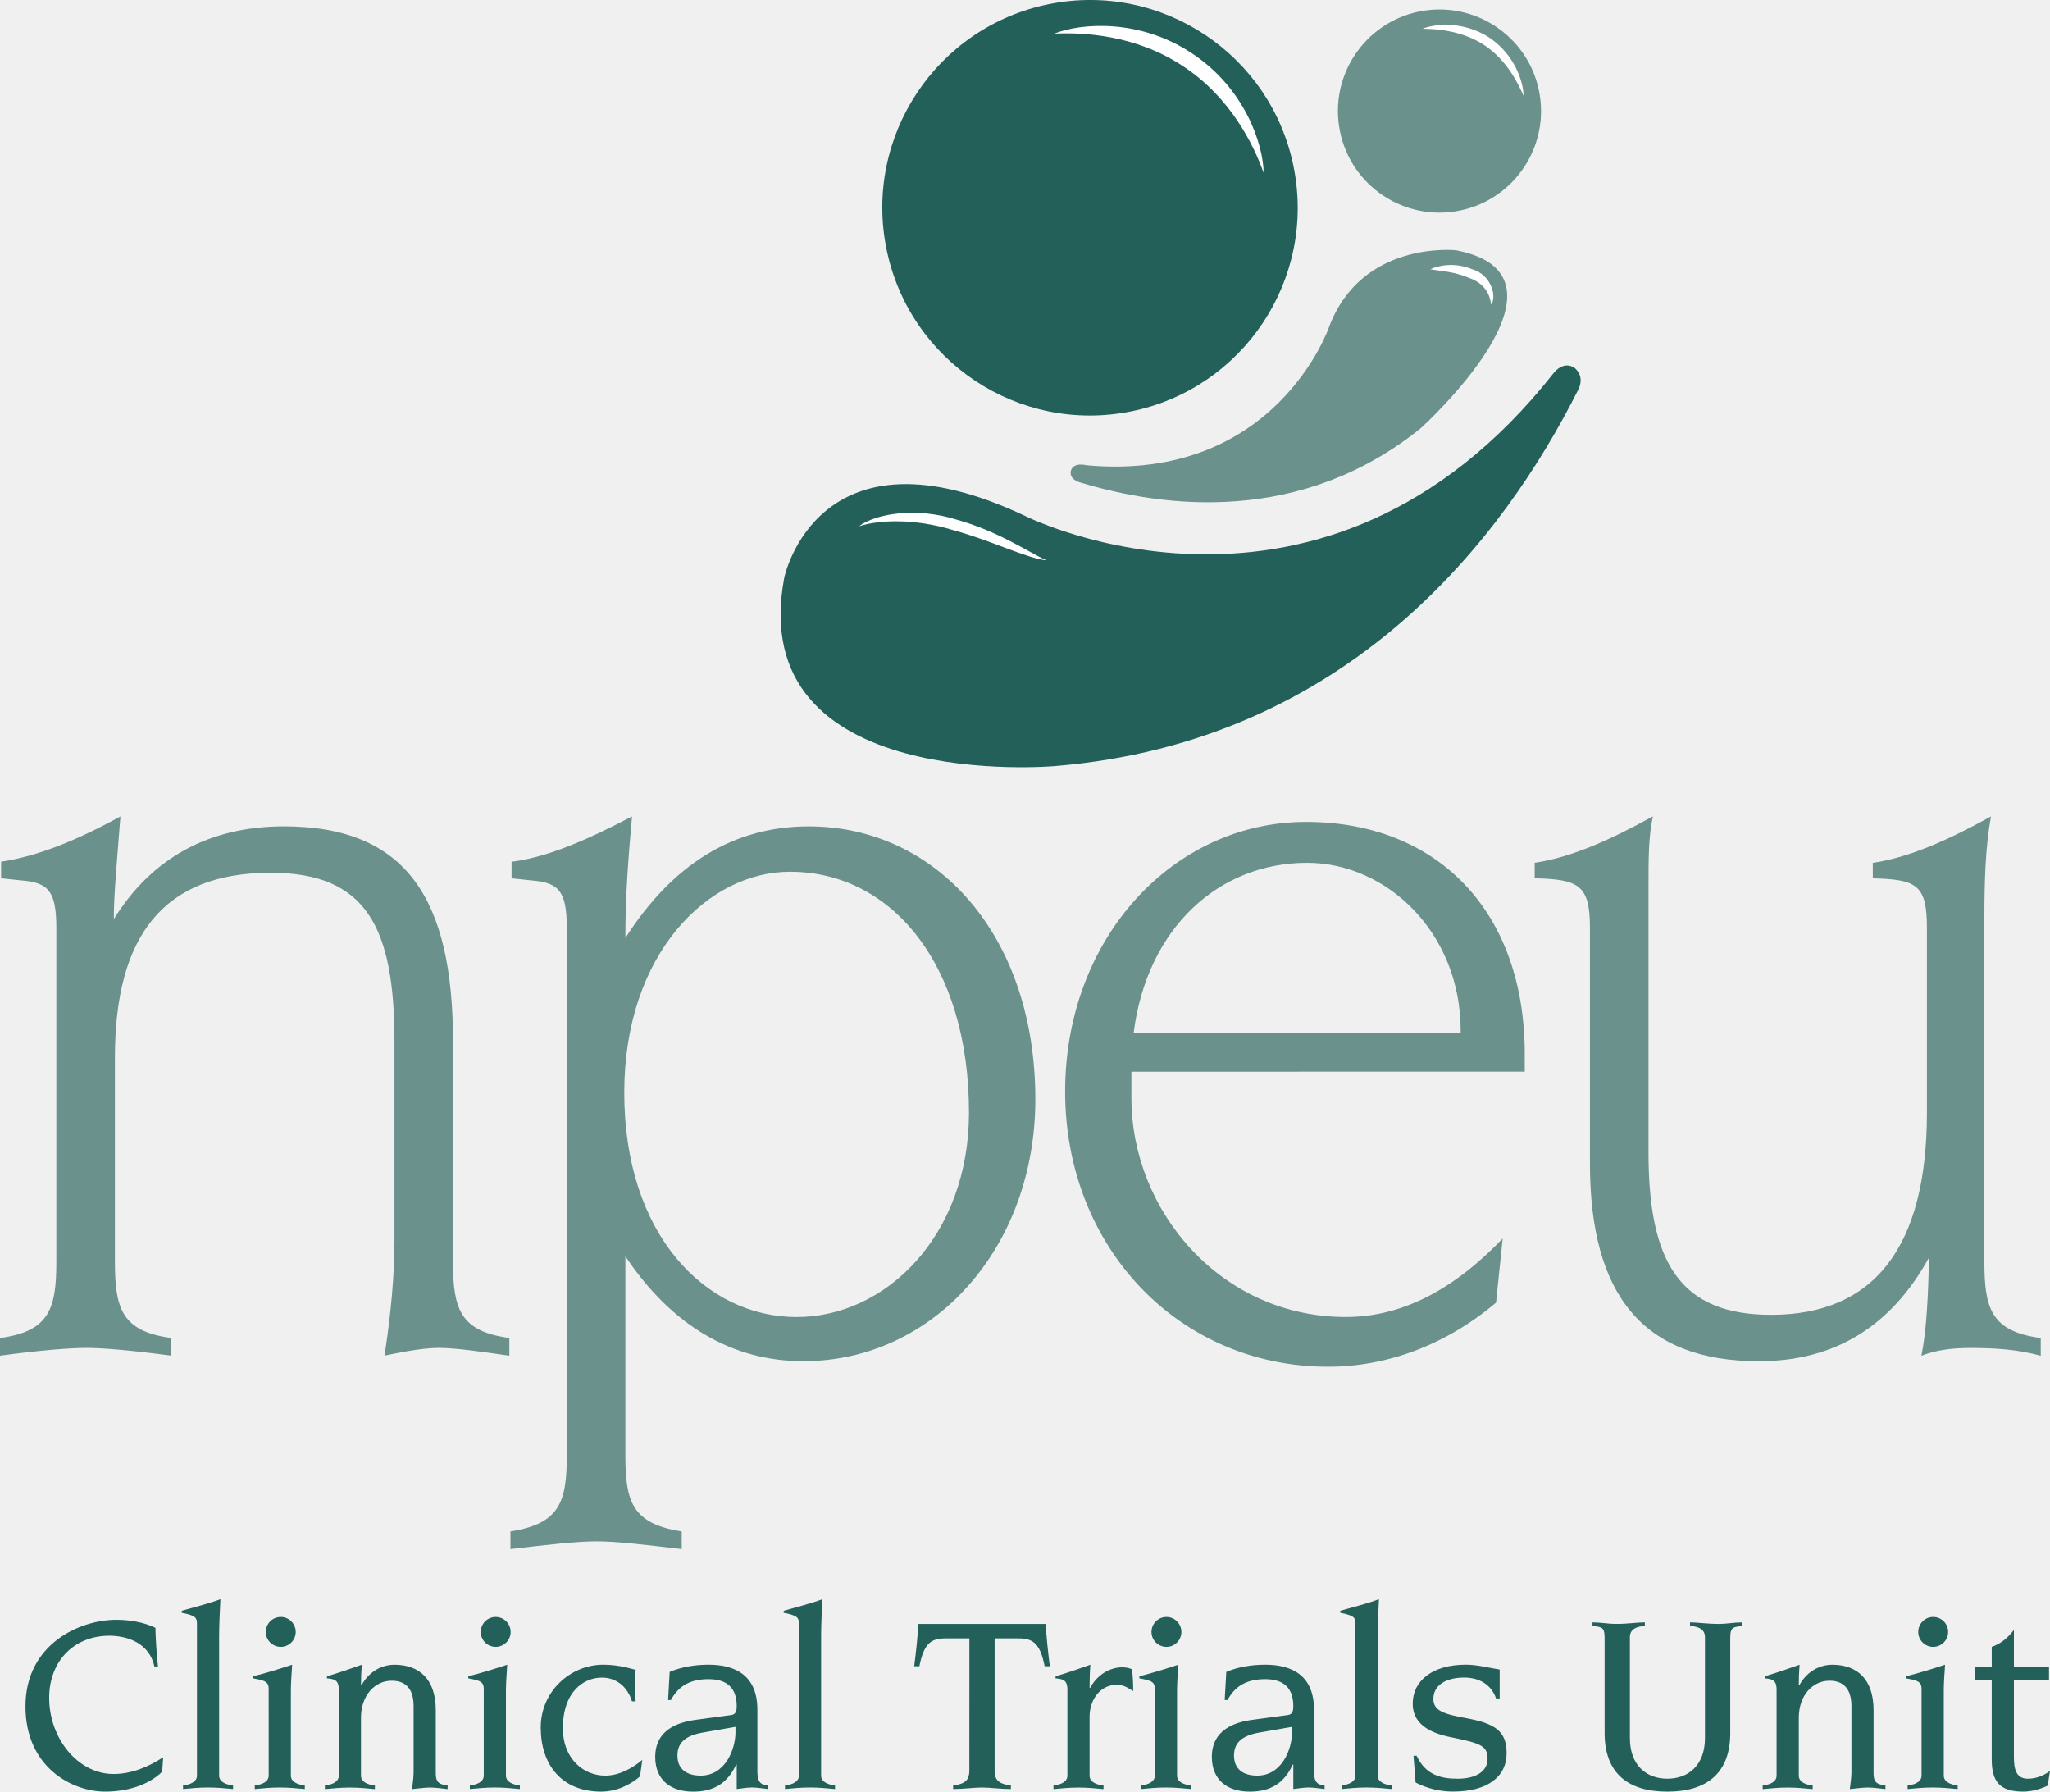
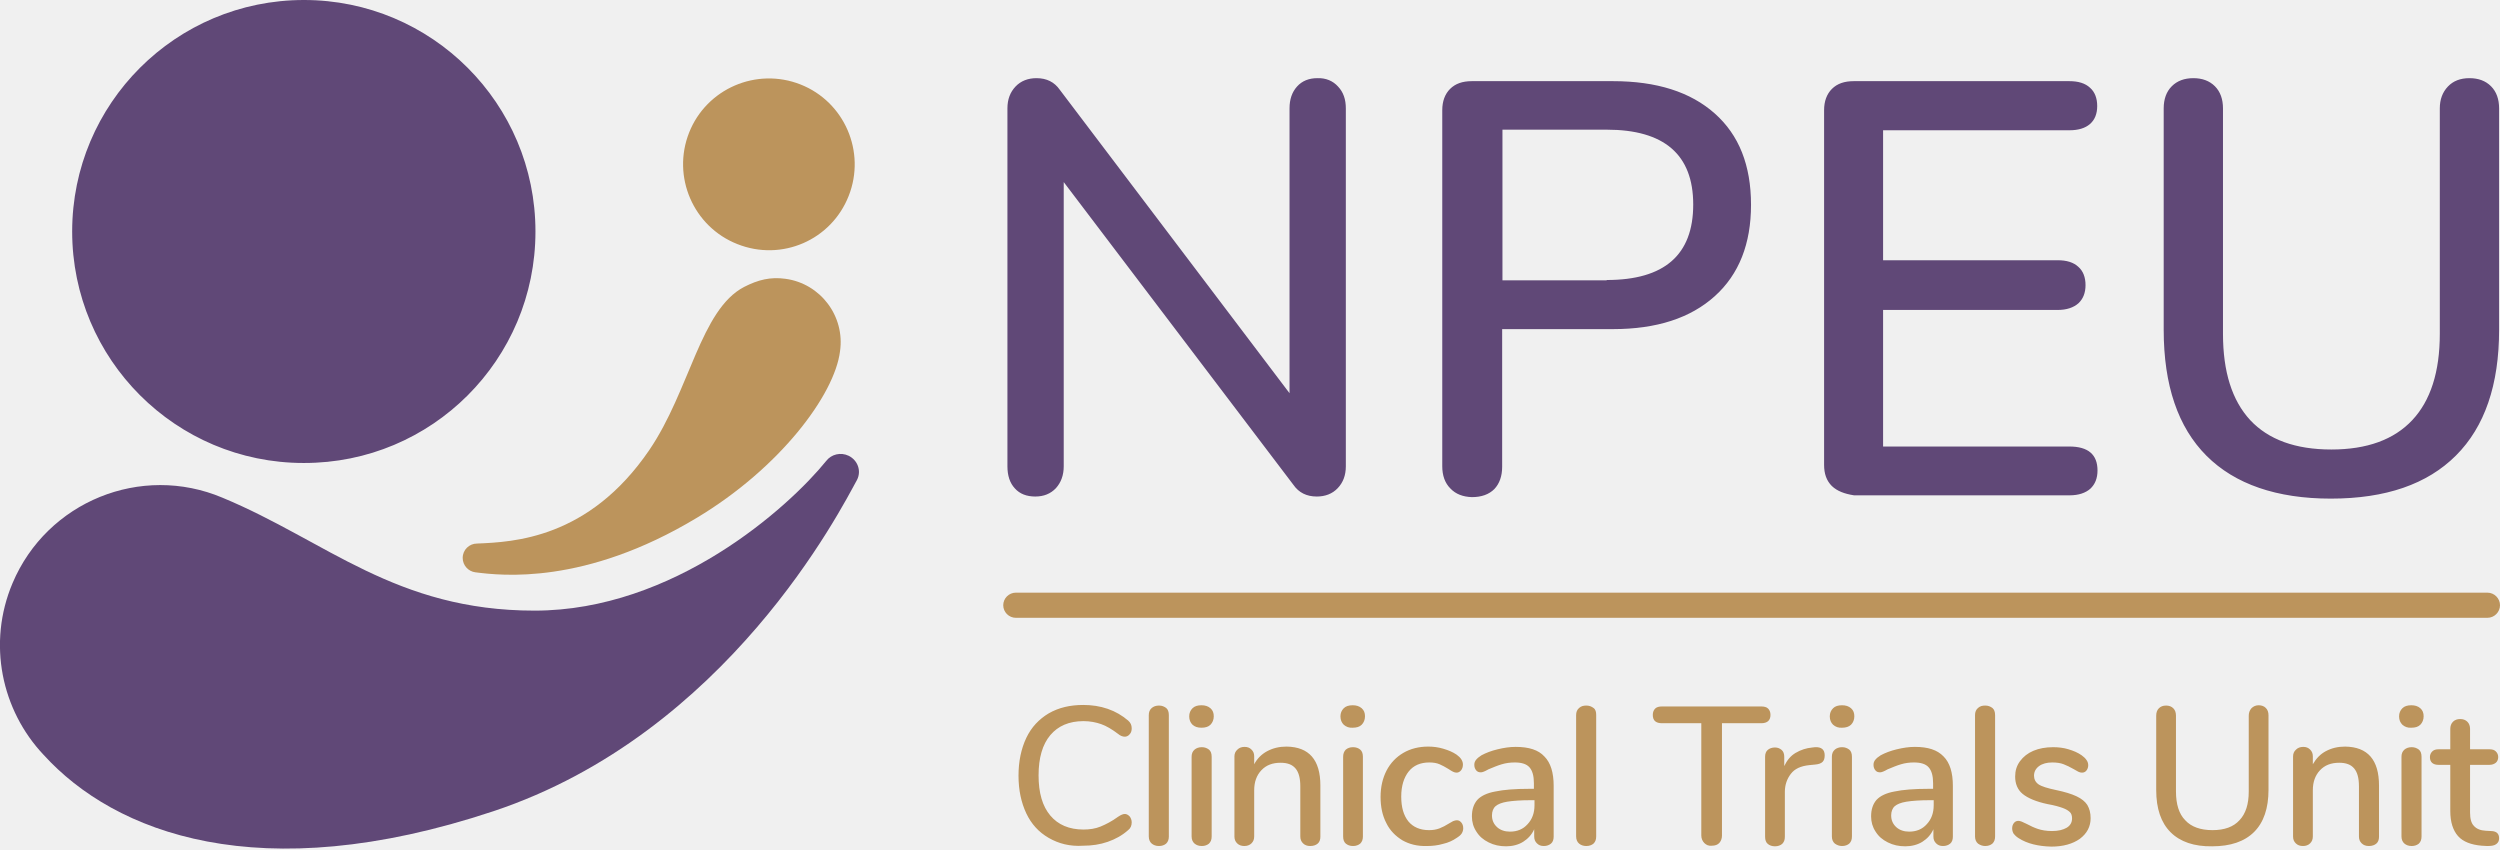
- <svg xmlns="http://www.w3.org/2000/svg" viewBox="0 0 243.299 212.6">
-   <g fill="#23605A">
-     <path d="M19.245 210.238c-1.623 1.593-4.164 2.357-6.766 2.357-3.978 0-9.457-2.939-9.457-10.103 0-7.438 6.488-10.284 10.772-10.284 1.562 0 3.243.277 4.651.946.031 1.53.152 3.059.306 4.59h-.427c-.61-2.785-3.215-3.645-5.357-3.645-4.07 0-7.13 2.91-7.13 7.38 0 4.716 3.335 9.028 7.655 9.028 2.111 0 4.164-.854 5.877-1.988l-.124 1.719zM23.376 192.636c0-.7-.274-.854-1.102-1.103-.215-.061-.43-.092-.705-.153v-.242c1.438-.399 3.49-.944 4.592-1.375-.063 1.438-.153 2.878-.153 4.315v16.619c0 .736.797 1.073 1.653 1.165v.425c-1.041-.091-1.866-.182-2.967-.182-1.102 0-1.927.092-2.969.182v-.425c.855-.092 1.652-.429 1.652-1.165l-.001-18.061zM31.888 200.414c0-.762-.336-.946-1.348-1.163-.151-.031-.307-.06-.487-.092v-.247c1.592-.398 3.151-.887 4.622-1.373-.063.979-.152 2.111-.152 3.089v10.069c0 .74.795 1.073 1.651 1.167v.425c-1.04-.092-1.867-.183-2.968-.183-1.102 0-1.926.092-2.969.183v-.425c.857-.097 1.652-.431 1.652-1.169l-.001-10.281zm1.375-8.54a1.775 1.775 0 1 1 0 3.548 1.775 1.775 0 0 1 0-3.548zM40.211 200.535c0-1.04-.366-1.315-1.405-1.373v-.247c1.346-.396 3.03-.979 4.129-1.373a32.16 32.16 0 0 0-.091 2.447h.06c.797-1.502 2.265-2.447 3.918-2.447 2.938 0 4.898 1.716 4.898 5.385v7.499c0 .921.245 1.316 1.407 1.441v.428c-.579-.061-1.407-.186-2.111-.186-.519 0-1.558.126-2.11.186.06-.609.183-1.316.183-1.992v-7.865c0-2.263-1.163-3-2.604-3-2.021 0-3.642 1.776-3.642 4.38v6.888c0 .736.795 1.072 1.651 1.164v.428c-1.039-.094-1.866-.186-2.967-.186-1.102 0-1.927.094-2.969.186v-.428c.857-.092 1.65-.428 1.65-1.164l.003-10.171zM57.416 200.414c0-.762-.339-.946-1.351-1.163-.15-.031-.306-.06-.486-.092v-.247c1.592-.398 3.152-.887 4.621-1.373-.062.979-.152 2.111-.152 3.089v10.069c0 .74.795 1.073 1.652 1.167v.425c-1.039-.092-1.866-.183-2.969-.183-1.104 0-1.929.092-2.968.183v-.425c.856-.094 1.651-.428 1.651-1.167l.002-10.283zm1.374-8.54a1.775 1.775 0 1 1 0 3.549 1.775 1.775 0 0 1 0-3.549zM75.961 210.788c-1.407 1.225-3.091 1.81-4.593 1.81-4.713 0-7.191-3.185-7.191-7.622 0-4.255 3.521-7.438 7.407-7.438 1.467 0 2.661.274 3.854.61-.092 1.283-.061 2.538 0 3.736h-.431c-.521-1.686-1.806-2.815-3.583-2.815-2.111 0-4.621 1.622-4.621 6.03 0 3.585 2.447 5.603 5.018 5.603 1.625 0 3.217-.856 4.406-1.868l-.266 1.954zM79.479 198.389c1.467-.606 3.059-.852 4.622-.852 3.335 0 5.785 1.406 5.785 5.325v7.22c0 1.014.125 1.718 1.254 1.779v.426c-.642-.06-1.254-.184-1.897-.184-.584 0-1.195.124-1.808.184v-2.904h-.062c-1.04 2.235-2.662 3.215-5.111 3.215-2.664 0-4.5-1.378-4.5-4.131 0-2.479 1.624-3.946 4.745-4.38l4.315-.58c.58-.094.612-.642.612-1.07 0-2.173-1.196-3.184-3.336-3.184-2.052 0-3.521.702-4.471 2.479h-.333l.185-3.343zm3.951 7.198c-2.144.367-3.03 1.256-3.03 2.724 0 1.682 1.164 2.388 2.756 2.388 2.908 0 4.133-3.09 4.133-5.174v-.612l-3.859.674zM94.817 192.636c0-.7-.274-.854-1.102-1.103-.217-.061-.43-.092-.704-.153v-.242c1.438-.399 3.489-.944 4.59-1.375-.06 1.438-.149 2.878-.149 4.315v16.619c0 .736.797 1.073 1.651 1.165v.425c-1.04-.091-1.866-.182-2.968-.182s-1.928.092-2.968.182v-.425c.856-.092 1.651-.429 1.651-1.165l-.001-18.061zM115.05 194.415h-2.814c-1.716 0-2.57.553-3.125 3.307h-.613c.217-1.683.4-3.336.488-5.02h15.122c.093 1.684.276 3.337.486 5.02h-.612c-.551-2.754-1.405-3.307-3.123-3.307h-2.816v15.669c0 1.041.367 1.594 1.928 1.779v.425c-1.197 0-2.511-.182-3.429-.182s-2.234.182-3.425.182v-.425c1.558-.187 1.926-.738 1.926-1.779l.007-15.669zM126.683 200.535c0-1.04-.369-1.315-1.407-1.373v-.247c1.35-.396 3.032-.979 4.132-1.373-.061.672-.095 1.716-.095 2.753h.063c.795-1.499 2.295-2.447 3.795-2.447.612 0 .945.126 1.194.247.06.673.126 1.499.126 2.57-.738-.43-1.105-.735-1.994-.735-1.924 0-3.184 1.773-3.184 3.766v7.008c0 .74.795 1.073 1.652 1.166v.426c-1.04-.092-1.866-.183-2.969-.183-1.104 0-1.929.092-2.968.183v-.426c.856-.094 1.651-.427 1.651-1.166v-10.167l.004-.002zM137.058 200.414c0-.762-.336-.946-1.349-1.163-.15-.031-.309-.06-.488-.092v-.247c1.593-.398 3.152-.887 4.624-1.373-.06.979-.151 2.111-.151 3.089v10.069c0 .74.793 1.073 1.65 1.167v.425c-1.039-.092-1.866-.183-2.969-.183-1.104 0-1.93.092-2.968.183v-.425c.855-.094 1.65-.428 1.65-1.167v-10.283h.001zm1.376-8.54c.979 0 1.775.797 1.775 1.778 0 .979-.795 1.771-1.775 1.771a1.772 1.772 0 0 1-1.774-1.771 1.776 1.776 0 0 1 1.774-1.778zM145.537 198.389c1.465-.606 3.058-.852 4.622-.852 3.334 0 5.787 1.406 5.787 5.325v7.22c0 1.014.123 1.718 1.255 1.779v.426c-.646-.06-1.255-.184-1.898-.184-.581 0-1.198.124-1.811.184v-2.904h-.06c-1.04 2.235-2.663 3.215-5.111 3.215-2.661 0-4.498-1.378-4.498-4.131 0-2.479 1.621-3.946 4.742-4.38l4.313-.58c.581-.094.612-.642.612-1.07 0-2.173-1.194-3.184-3.333-3.184-2.053 0-3.519.702-4.473 2.479h-.337l.19-3.343zm3.946 7.198c-2.143.367-3.029 1.256-3.029 2.724 0 1.682 1.162 2.388 2.755 2.388 2.907 0 4.13-3.09 4.13-5.174v-.612l-3.856.674zM160.873 192.636c0-.7-.275-.854-1.104-1.103-.217-.061-.43-.092-.706-.153v-.242c1.441-.399 3.493-.944 4.593-1.375-.063 1.438-.153 2.878-.153 4.315v16.619c0 .736.795 1.073 1.651 1.165v.425c-1.039-.091-1.866-.182-2.969-.182-1.101 0-1.926.092-2.969.182v-.425c.858-.092 1.652-.429 1.652-1.165v-18.062h.005v.001zM167.757 208.342h.367c1.074 2.296 2.908 2.725 4.866 2.725 2.329 0 3.555-.979 3.555-2.327 0-1.592-.767-1.869-4.382-2.604-2.879-.583-4.5-1.808-4.5-3.979 0-2.725 2.356-4.622 6.31-4.622 1.348 0 2.695.367 4.011.578v3.429h-.43c-.551-1.648-2.019-2.478-3.765-2.478-2.203 0-3.675.921-3.675 2.538 0 1.438 1.313 1.808 3.979 2.294 3.215.613 4.716 1.439 4.716 4.13 0 2.879-2.357 4.563-6.367 4.563a9.686 9.686 0 0 1-4.438-1.071l-.247-3.176zM188.999 192.515c.947 0 1.9.184 2.724.184 1.562 0 2.54-.184 3.491-.184v.429c-.672.032-1.775.217-1.775 1.315v11.97c0 3.243 1.958 4.835 4.437 4.835 2.514 0 4.473-1.592 4.473-4.835v-11.97c0-1.103-1.104-1.283-1.773-1.315v-.429c.944 0 1.928.184 3.487.184.829 0 1.778-.184 2.725-.184v.429c-1.255.124-1.438.217-1.438 1.561v11.141c0 4.742-2.754 6.951-7.472 6.951-4.685 0-7.438-2.204-7.438-6.951v-11.141c0-1.348-.185-1.44-1.438-1.561l-.003-.429zM210.852 200.535c0-1.04-.366-1.315-1.406-1.373v-.247c1.35-.396 3.032-.979 4.131-1.373a31.641 31.641 0 0 0-.092 2.447h.061c.795-1.502 2.264-2.447 3.918-2.447 2.939 0 4.897 1.716 4.897 5.385v7.499c0 .921.247 1.316 1.409 1.441v.428c-.582-.061-1.409-.186-2.112-.186-.521 0-1.562.126-2.111.186.06-.609.186-1.316.186-1.992v-7.865c0-2.263-1.166-3-2.604-3-2.021 0-3.643 1.776-3.643 4.38v6.888c0 .736.796 1.072 1.649 1.164v.428c-1.039-.094-1.866-.186-2.968-.186-1.104 0-1.93.094-2.969.186v-.428c.856-.092 1.651-.428 1.651-1.164v-10.169l.003-.002zM228.056 200.414c0-.762-.335-.946-1.348-1.163-.153-.031-.31-.06-.489-.092v-.247c1.592-.398 3.153-.887 4.627-1.373-.063.979-.153 2.111-.153 3.089v10.069c0 .74.794 1.073 1.648 1.167v.425c-1.037-.092-1.865-.183-2.967-.183-1.104 0-1.93.092-2.97.183v-.425c.856-.094 1.652-.428 1.652-1.167v-10.283zm1.38-8.54a1.774 1.774 0 1 1 0 3.549 1.772 1.772 0 0 1-1.774-1.771 1.776 1.776 0 0 1 1.774-1.778zM234.396 197.842h1.99v-2.42c1.163-.399 2.019-1.191 2.631-2.018v4.437h4.164v1.533h-4.164v9.121c0 1.405.245 2.57 1.65 2.57.946 0 1.837-.335 2.632-.92l-.276 1.743c-.919.43-1.898.705-2.905.705-2.788 0-3.735-1.195-3.735-3.826v-9.397h-1.99l.003-1.528z" />
+ <svg xmlns="http://www.w3.org/2000/svg" viewBox="0 0 834.8 283.5">
+   <g fill="#BC945C">
+     <path d="M350.2 279.8c-3.3-1.9-5.8-4.6-7.5-8.2-1.7-3.6-2.6-7.8-2.6-12.6s.9-9 2.6-12.6c1.7-3.6 4.3-6.3 7.5-8.2 3.3-1.9 7.1-2.8 11.5-2.8 2.9 0 5.6.4 8.2 1.3 2.6.9 4.8 2.2 6.8 3.9.8.7 1.2 1.5 1.2 2.6 0 .8-.2 1.5-.7 2-.4.5-1 .8-1.6.8-.7 0-1.5-.3-2.2-.9-2.1-1.6-4-2.7-5.7-3.3-1.7-.6-3.7-1-5.9-1-4.8 0-8.5 1.6-11.1 4.7-2.6 3.1-3.9 7.6-3.9 13.4 0 5.9 1.3 10.3 3.9 13.4 2.6 3.1 6.3 4.7 11.1 4.7 2.1 0 4-.3 5.7-1 1.7-.7 3.7-1.7 5.9-3.3.9-.6 1.6-.9 2.2-.9.6 0 1.1.3 1.6.8.4.5.7 1.2.7 2 0 1.1-.4 2-1.2 2.6-1.9 1.7-4.2 3-6.8 3.9-2.6.9-5.3 1.3-8.2 1.3-4.4.3-8.2-.7-11.5-2.6zM384.6 281.7c-.6-.5-1-1.3-1-2.4v-40.5c0-1 .3-1.8 1-2.4.6-.5 1.4-.8 2.4-.8s1.7.3 2.4.8c.6.5.9 1.3.9 2.4v40.5c0 1.1-.3 1.8-.9 2.4-.6.5-1.4.8-2.4.8s-1.8-.3-2.4-.8zM398.2 242c-.7-.7-1.1-1.6-1.1-2.8 0-1.1.4-2 1.1-2.7.7-.7 1.7-1 3-1 1.2 0 2.2.3 3 1 .8.7 1.1 1.6 1.1 2.7s-.4 2.1-1.1 2.8c-.7.7-1.7 1-3 1s-2.2-.3-3-1zm.7 39.7c-.6-.5-1-1.3-1-2.4v-26.6c0-1 .3-1.8 1-2.4.6-.5 1.4-.8 2.4-.8s1.7.3 2.4.8c.6.5.9 1.3.9 2.4v26.6c0 1.1-.3 1.8-.9 2.4-.6.5-1.4.8-2.4.8s-1.8-.3-2.4-.8zM440.9 262.3v17.1c0 1-.3 1.8-.9 2.3-.6.5-1.4.8-2.5.8-1 0-1.8-.3-2.4-.9-.6-.6-.9-1.3-.9-2.3v-16.7c0-2.7-.5-4.7-1.6-6-1.1-1.3-2.7-1.9-5-1.9-2.7 0-4.8.8-6.4 2.5-1.6 1.7-2.4 3.9-2.4 6.7v15.4c0 1-.3 1.7-.9 2.3-.6.6-1.4.9-2.4.9s-1.8-.3-2.4-.9c-.6-.6-.9-1.3-.9-2.3v-26.7c0-.9.3-1.7 1-2.3.6-.6 1.4-.9 2.4-.9s1.7.3 2.3.9c.6.6.9 1.3.9 2.2v2.7c1-1.9 2.5-3.4 4.4-4.4 1.9-1 4-1.5 6.4-1.5 7.5.1 11.3 4.4 11.3 13zM448.7 242c-.7-.7-1.1-1.6-1.1-2.8 0-1.1.4-2 1.1-2.7.7-.7 1.7-1 3-1 1.2 0 2.2.3 3 1 .8.7 1.1 1.6 1.1 2.7s-.4 2.1-1.1 2.8c-.7.7-1.7 1-3 1-1.2.1-2.2-.3-3-1zm.7 39.7c-.6-.5-.9-1.3-.9-2.4v-26.6c0-1 .3-1.8.9-2.4.6-.5 1.4-.8 2.4-.8s1.8.3 2.4.8c.6.5.9 1.3.9 2.4v26.6c0 1.1-.3 1.8-.9 2.4-.6.5-1.4.8-2.4.8s-1.8-.3-2.4-.8zM468.3 280.6c-2.3-1.4-4.2-3.3-5.4-5.8-1.3-2.5-1.9-5.4-1.9-8.7 0-3.3.7-6.3 2-8.8 1.3-2.5 3.2-4.5 5.6-5.9 2.4-1.4 5.2-2.1 8.3-2.1 1.7 0 3.3.2 5 .7 1.7.5 3.2 1.1 4.5 2 1.4 1 2.1 2.1 2.1 3.3 0 .7-.2 1.4-.6 1.9-.4.5-.9.8-1.5.8-.4 0-.8-.1-1.2-.3-.4-.2-.9-.5-1.5-.9-1.1-.7-2.1-1.2-3-1.6-.9-.4-2.1-.6-3.4-.6-3 0-5.3 1-6.9 3-1.6 2-2.5 4.8-2.5 8.4s.8 6.3 2.4 8.3c1.6 1.9 3.9 2.9 6.9 2.9 1.3 0 2.5-.2 3.5-.6 1-.4 2-.9 3.1-1.6.5-.3 1-.6 1.4-.8.5-.2.9-.3 1.3-.3.6 0 1.1.3 1.5.8.4.5.6 1.1.6 1.9 0 .6-.2 1.2-.5 1.7s-.9 1-1.7 1.5c-1.3.9-2.8 1.6-4.6 2-1.7.5-3.5.7-5.3.7-3.2.1-5.9-.6-8.2-1.9zM515.7 252.6c2.1 2.1 3.1 5.4 3.1 9.8v17c0 1-.3 1.8-.9 2.3-.6.5-1.4.8-2.4.8s-1.7-.3-2.3-.9c-.6-.6-.9-1.3-.9-2.3v-2.4c-.8 1.8-2.1 3.2-3.7 4.2s-3.6 1.5-5.7 1.5-4-.4-5.8-1.3c-1.8-.9-3.1-2-4.1-3.6-1-1.5-1.5-3.2-1.5-5.1 0-2.3.6-4.1 1.8-5.5 1.2-1.3 3.2-2.3 6-2.8 2.8-.6 6.6-.9 11.4-.9h1.5v-1.9c0-2.4-.5-4.2-1.5-5.3-1-1.1-2.6-1.6-4.9-1.6-1.5 0-3 .2-4.3.6-1.4.4-2.8 1-4.5 1.7-1.2.7-2 1-2.5 1-.7 0-1.2-.2-1.6-.7s-.6-1.1-.6-1.8.2-1.2.6-1.7c.4-.5 1-1 1.8-1.5 1.5-.8 3.3-1.5 5.4-2 2.1-.5 4-.8 6-.8 4.4 0 7.6 1 9.6 3.2zm-5.6 22.6c1.5-1.6 2.3-3.7 2.3-6.3v-1.7h-1.2c-3.4 0-6 .2-7.9.5-1.8.3-3.1.8-3.9 1.5-.8.7-1.2 1.8-1.2 3.1 0 1.6.6 2.9 1.7 3.9s2.6 1.5 4.3 1.5c2.4 0 4.4-.8 5.9-2.5zM527.3 281.7c-.6-.5-1-1.3-1-2.4v-40.5c0-1 .3-1.8 1-2.4s1.4-.8 2.4-.8 1.7.3 2.4.8.9 1.3.9 2.4v40.5c0 1.1-.3 1.8-.9 2.4-.6.5-1.4.8-2.4.8s-1.8-.3-2.4-.8zM569.1 281.5c-.6-.6-1-1.5-1-2.5v-37.5H555c-2.1 0-3.1-.9-3.1-2.8 0-.9.3-1.6.8-2.1s1.3-.7 2.3-.7h33.1c1 0 1.8.2 2.3.7s.8 1.2.8 2.1c0 1.9-1.1 2.8-3.1 2.8H575V279c0 1-.3 1.8-.9 2.5-.6.6-1.4.9-2.5.9-1 .1-1.8-.2-2.5-.9zM609.3 252.2c0 1-.2 1.7-.7 2.2-.5.5-1.3.8-2.5.9l-2 .2c-2.8.3-4.8 1.2-6.1 2.9-1.3 1.7-2 3.7-2 6v15c0 1.1-.3 1.8-.9 2.4-.6.5-1.4.8-2.4.8s-1.8-.3-2.4-.8c-.6-.5-.9-1.3-.9-2.4v-26.7c0-1 .3-1.8.9-2.3.6-.5 1.4-.8 2.4-.8.9 0 1.6.3 2.2.8.6.5.9 1.3.9 2.3v3.1c.9-1.9 2.1-3.4 3.8-4.4 1.7-1 3.5-1.6 5.6-1.8l.9-.1c2.1-.1 3.2.8 3.2 2.7zM612.1 242c-.7-.7-1.1-1.6-1.1-2.8 0-1.1.4-2 1.1-2.7.7-.7 1.7-1 3-1 1.2 0 2.2.3 3 1 .8.7 1.1 1.6 1.1 2.7s-.4 2.1-1.1 2.8c-.7.7-1.8 1-3 1-1.2.1-2.2-.3-3-1zm.6 39.7c-.6-.5-1-1.3-1-2.4v-26.6c0-1 .3-1.8 1-2.4.6-.5 1.4-.8 2.4-.8s1.7.3 2.4.8c.6.5.9 1.3.9 2.4v26.6c0 1.1-.3 1.8-.9 2.4-.6.5-1.4.8-2.4.8-.9 0-1.7-.3-2.4-.8zM649 252.6c2.1 2.1 3.1 5.4 3.1 9.8v17c0 1-.3 1.8-.9 2.3-.6.5-1.4.8-2.4.8s-1.7-.3-2.3-.9c-.6-.6-.9-1.3-.9-2.3v-2.4c-.8 1.8-2.1 3.2-3.7 4.2s-3.6 1.5-5.7 1.5-4-.4-5.8-1.3c-1.8-.9-3.1-2-4.1-3.6-1-1.5-1.5-3.2-1.5-5.1 0-2.3.6-4.1 1.8-5.5 1.2-1.3 3.2-2.3 6-2.8 2.8-.6 6.6-.9 11.4-.9h1.5v-1.9c0-2.4-.5-4.2-1.5-5.3-1-1.1-2.6-1.6-4.9-1.6-1.5 0-3 .2-4.3.6-1.4.4-2.8 1-4.5 1.7-1.2.7-2 1-2.5 1-.7 0-1.2-.2-1.6-.7s-.6-1.1-.6-1.8.2-1.2.6-1.7c.4-.5 1-1 1.8-1.5 1.5-.8 3.3-1.5 5.4-2 2.1-.5 4-.8 6-.8 4.4 0 7.5 1 9.6 3.2zm-5.6 22.6c1.5-1.6 2.3-3.7 2.3-6.3v-1.7h-1.2c-3.4 0-6 .2-7.9.5-1.8.3-3.1.8-3.9 1.5-.8.7-1.2 1.8-1.2 3.1 0 1.6.6 2.9 1.7 3.9s2.6 1.5 4.3 1.5c2.4 0 4.4-.8 5.9-2.5zM660.5 281.7c-.6-.5-1-1.3-1-2.4v-40.5c0-1 .3-1.8 1-2.4s1.4-.8 2.4-.8 1.7.3 2.4.8c.6.5.9 1.3.9 2.4v40.5c0 1.1-.3 1.8-.9 2.4-.6.5-1.4.8-2.4.8-.9 0-1.7-.3-2.4-.8zM674.1 279.9c-.8-.5-1.3-1-1.7-1.5-.3-.5-.5-1.1-.5-1.8s.2-1.3.6-1.8c.4-.5.9-.7 1.5-.7s1.5.4 2.7 1c1.3.7 2.6 1.3 3.8 1.7 1.2.4 2.8.7 4.7.7 2.1 0 3.7-.4 4.9-1.1 1.2-.7 1.8-1.8 1.8-3.1 0-.9-.2-1.6-.7-2.1s-1.3-1-2.4-1.4c-1.1-.4-2.8-.9-5.1-1.3-3.8-.8-6.6-2-8.3-3.4-1.7-1.4-2.5-3.4-2.5-5.8 0-1.9.5-3.6 1.6-5.1 1.1-1.5 2.6-2.7 4.5-3.5 1.9-.8 4.1-1.2 6.6-1.2 1.7 0 3.5.2 5.1.7 1.7.5 3.1 1.1 4.4 2 1.4 1 2.2 2.1 2.2 3.3 0 .7-.2 1.3-.6 1.8-.4.5-.9.7-1.5.7-.4 0-.8-.1-1.2-.3-.4-.2-.9-.5-1.6-.9-1.2-.7-2.3-1.2-3.3-1.6-1-.4-2.3-.6-3.8-.6-1.8 0-3.3.4-4.4 1.2-1.1.8-1.7 1.9-1.7 3.2 0 1.2.5 2.2 1.5 2.9 1 .7 3 1.3 5.8 1.9 2.9.6 5.2 1.3 6.9 2.1s2.9 1.8 3.6 2.9c.7 1.2 1.1 2.6 1.1 4.4 0 2.8-1.2 5.1-3.6 6.9-2.4 1.7-5.6 2.6-9.5 2.6-4.4-.1-8.1-1-10.9-2.8zM724.8 277.9c-3.2-3.2-4.8-7.9-4.8-14.1V239c0-1.1.3-1.9.9-2.5.6-.6 1.4-.9 2.4-.9s1.8.3 2.4.9c.6.6.9 1.4.9 2.5v25.3c0 4.2 1 7.5 3.1 9.6 2 2.2 5.1 3.3 9.1 3.3s7-1.1 9-3.3c2.1-2.2 3.1-5.4 3.1-9.6V239c0-1 .3-1.8.9-2.5.6-.6 1.4-1 2.4-1s1.8.3 2.4.9c.6.6.9 1.4.9 2.5v24.8c0 6.2-1.6 10.9-4.8 14.1-3.2 3.2-7.9 4.8-14 4.8-6 .1-10.7-1.5-13.9-4.7zM794.4 262.3v17.1c0 1-.3 1.8-.9 2.3-.6.5-1.4.8-2.5.8-1 0-1.8-.3-2.4-.9-.6-.6-.9-1.3-.9-2.3v-16.7c0-2.7-.5-4.7-1.6-6-1.1-1.3-2.7-1.9-5-1.9-2.7 0-4.8.8-6.4 2.5-1.6 1.7-2.4 3.9-2.4 6.7v15.4c0 1-.3 1.7-.9 2.3-.6.6-1.4.9-2.4.9s-1.8-.3-2.4-.9c-.6-.6-.9-1.3-.9-2.3v-26.7c0-.9.3-1.7 1-2.3.6-.6 1.4-.9 2.4-.9s1.7.3 2.3.9c.6.6.9 1.3.9 2.2v2.7c1.1-1.9 2.5-3.4 4.4-4.4 1.9-1 4-1.5 6.4-1.5 7.5.1 11.3 4.4 11.3 13zM802.2 242c-.7-.7-1.1-1.6-1.1-2.8 0-1.1.4-2 1.1-2.7.7-.7 1.7-1 3-1 1.2 0 2.2.3 3 1 .8.7 1.1 1.6 1.1 2.7s-.4 2.1-1.1 2.8c-.7.7-1.7 1-3 1-1.2.1-2.2-.3-3-1zm.7 39.7c-.6-.5-1-1.3-1-2.4v-26.6c0-1 .3-1.8 1-2.4.6-.5 1.4-.8 2.4-.8s1.7.3 2.4.8c.6.5.9 1.3.9 2.4v26.6c0 1.1-.3 1.8-.9 2.4-.6.5-1.4.8-2.4.8s-1.8-.3-2.4-.8zM833.9 278.2c.4.4.6 1 .6 1.7 0 .9-.3 1.5-1 2s-1.7.6-3 .6l-1.8-.1c-3.5-.3-6.2-1.3-7.9-3.2-1.7-1.9-2.6-4.7-2.6-8.4v-15.4h-3.9c-1.9 0-2.9-.9-2.9-2.6 0-.8.3-1.4.8-1.9s1.2-.7 2.1-.7h3.9v-6.8c0-1 .3-1.8.9-2.4.6-.6 1.4-.9 2.4-.9s1.8.3 2.4.9c.6.6.9 1.4.9 2.4v6.8h6.5c.9 0 1.6.2 2.1.7.5.5.8 1.1.8 1.9 0 .8-.3 1.5-.8 1.9-.5.4-1.2.7-2.1.7h-6.5v15.9c0 2.1.4 3.6 1.3 4.5.9 1 2.2 1.5 3.9 1.6l1.8.1c1 0 1.7.3 2.1.7z" />
  </g>
-   <path fill="#6A918C" d="M129.002 55.212c22.438 2.012 28.745-16.438 28.745-16.438 3.885-10.296 15.056-9.078 15.056-9.078 15.754 3.022-4.126 21.065-4.126 21.065-14.265 11.562-30.563 9.501-40.497 6.482 0 0-1.244-.3-1.106-1.271-.001.005.053-1.171 1.928-.76zM182.655 10.796c1.313 6.524-2.912 12.885-9.436 14.197-6.516 1.316-12.88-2.906-14.195-9.435-1.313-6.519 2.91-12.883 9.436-14.195 6.519-1.311 12.885 2.91 14.195 9.433z" />
-   <g fill="#6A918C">
-     <path d="M13.507 109.073c4.458-7.21 11.275-11.016 20.195-11.016 14.556 0 20.063 8.653 20.063 25.567v26.095c0 5.51.789 8.265 6.688 9.049v2.1c-3.674-.523-6.426-.921-8.394-.921-1.313 0-3.409.262-6.424.921.789-5.116 1.183-9.703 1.183-13.639v-23.604c0-13.509-3.279-20.063-14.687-20.063-12.59 0-18.492 7.343-18.492 21.896v24.26c0 5.51.789 8.265 6.688 9.052v2.096c-4.855-.658-8.264-.921-10.1-.921-1.834 0-5.376.265-10.228.924v-2.097c5.899-.787 6.688-3.539 6.688-9.052v-39.603c0-4.326-.919-5.374-4.063-5.638l-2.492-.258v-1.969c4.326-.654 8.917-2.492 14.163-5.373-.392 5.113-.788 9.177-.788 12.194zM74.22 111.302c5.639-8.787 12.85-13.242 21.77-13.242 15.08 0 26.885 12.852 26.885 32.388 0 17.573-12.067 31.075-27.538 31.075-8.392 0-15.606-4.197-21.116-12.452v23.603c0 5.509.789 8.13 6.688 9.049v2.097c-4.459-.521-7.74-.916-10.099-.916s-5.771.396-10.229.916v-2.097c5.9-.919 6.688-3.54 6.688-9.049v-62.55c0-4.327-.917-5.375-4.063-5.638l-2.491-.262v-1.969c4.196-.521 8.784-2.492 14.295-5.373-.396 4.455-.79 9.174-.79 14.42zm-.131 18.362c0 16.917 9.703 26.619 20.456 26.619 10.624 0 20.456-9.7 20.456-24.259 0-17.573-9.18-28.582-21.245-28.582-9.703-.005-19.667 9.696-19.667 26.222zM134.279 127.17v3.146c0 13.372 10.621 25.962 25.441 25.962 6.557 0 12.717-3.146 18.621-9.313l-.788 7.607c-5.898 4.982-12.85 7.605-19.932 7.605-17.703 0-31.209-14.163-31.209-32.652 0-18.229 12.85-31.997 28.584-31.997 15.604 0 25.964 10.62 25.964 27.536v2.1l-46.681.006zm39.077-4.852c0-11.669-8.786-19.935-18.227-19.935-10.494 0-19.013 7.739-20.59 20.195h38.815c.002-.127.002-.127.002-.26zM228.952 149.199c-4.458 8.131-11.145 12.326-20.191 12.326-13.77 0-20.063-7.866-20.063-23.472V110.12c0-5.116-1.313-5.771-6.56-5.9v-1.837c4.329-.655 8.787-2.621 14.031-5.51-.521 2.359-.521 5.115-.521 8.266V136.747c0 12.979 3.673 19.272 14.559 19.272 12.191 0 18.484-7.998 18.484-23.996v-21.899c0-5.116-1.18-5.771-6.422-5.899v-1.835c4.326-.656 8.786-2.621 14.029-5.509-.656 3.542-.785 7.605-.785 12.193v40.649c0 5.512.785 8.266 6.688 9.051v2.1c-2.886-.788-5.639-.92-8.391-.92-2.232 0-4.064.261-5.771.92.652-3.28.786-7.215.913-11.675z" />
-   </g>
-   <path fill="#23605A" d="M187.31 46.24c-8.721 17.356-27.081 41.752-62.06 44.659 0 0-36.999 3.34-32.169-22.371 0 0 3.966-18.974 28.65-7.275 0 0 35.252 17.709 62.611-16.921 0 0 1.146-1.626 2.536-.666.002-.001 1.266.903.432 2.574zM153.525 19.777c2.693 13.351-5.957 26.353-19.294 29.041-13.337 2.687-26.336-5.955-29.029-19.309-2.688-13.336 5.957-26.334 19.295-29.02 13.334-2.687 26.337 5.946 29.028 19.288z" />
-   <path fill="#FFF" d="M113.522 61.658c-4.798-1.512-9.588-.721-11.582.792 2.373-.771 6.616-.959 11.242.47 4.598 1.264 8.516 3.284 11.03 3.582-2.229-1.026-5.807-3.492-10.69-4.844zM174.724 31.952c-2.027-.86-4.065-.459-4.966.002 1.098.202 2.764.245 4.555 1.012 1.863.612 2.559 2.019 2.641 3.172.734-.84.064-3.53-2.23-4.186zM176.765 4.468c-3.037-1.987-6.408-1.665-7.932-1.06 1.703.034 4.634.194 7.343 1.954 2.679 1.815 3.957 4.456 4.646 6.01-.026-1.647-1.045-4.876-4.057-6.904zM141.476 6.338c-6.202-4.146-13.181-3.616-16.354-2.347 3.472-.166 9.696.134 15.327 3.892 5.651 3.728 8.342 9.347 9.521 12.618-.045-3.419-2.272-10.058-8.494-14.163z" />
+   <path fill="#BC945C" d="M335 202.1c0-2.3 1.9-4.2 4.2-4.2h491.4c2.3 0 4.2 1.9 4.2 4.2 0 2.3-1.9 4.2-4.2 4.2H339.2c-2.3 0-4.2-1.9-4.2-4.2" />
+   <path fill="#604877" d="M446.8 28.9c1.8 1.9 2.6 4.3 2.6 7.3v119.5c0 3-.9 5.4-2.7 7.3-1.8 1.9-4.2 2.8-7 2.8-3.4 0-6-1.3-7.8-3.9L355.2 60.8v94.9c0 3-.9 5.4-2.6 7.3-1.8 1.9-4.1 2.8-6.9 2.8-2.9 0-5.2-.9-6.8-2.7-1.7-1.8-2.5-4.3-2.5-7.4V36.2c0-3 .9-5.4 2.7-7.3 1.8-1.9 4.2-2.8 7-2.8 3.4 0 6 1.3 7.8 3.9l76.7 101.3V36.2c0-3 .8-5.4 2.5-7.3 1.7-1.9 4-2.8 6.8-2.8 2.8-.1 5.2.9 6.9 2.8M484.3 163.1c-1.8-1.8-2.7-4.3-2.7-7.4V36.8c0-3 .9-5.4 2.6-7.1 1.8-1.8 4.2-2.6 7.3-2.6h47.1c14.6 0 25.9 3.6 34 10.8 8.1 7.2 12.1 17.3 12.1 30.5 0 13-4 23.2-12.1 30.5-8.1 7.3-19.4 11-34 11h-37v46c0 3.1-.9 5.6-2.6 7.4-1.8 1.8-4.3 2.7-7.5 2.7-3-.1-5.4-1-7.2-2.9m52.2-69.6c19.3 0 28.9-8.4 28.9-25.2 0-16.7-9.7-25-28.9-25h-34.8v50.3h34.8zM611.7 162.3c-1.8-1.8-2.6-4.1-2.6-7.1V36.8c0-3 .9-5.4 2.6-7.1 1.8-1.8 4.2-2.6 7.3-2.6h72c3 0 5.3.7 6.9 2.2 1.6 1.4 2.4 3.5 2.4 6.1 0 2.6-.8 4.6-2.4 6-1.6 1.4-3.9 2.1-6.9 2.1h-62.2v43.4h58.3c3 0 5.3.7 6.9 2.2 1.6 1.4 2.4 3.5 2.4 6.1 0 2.6-.8 4.6-2.4 6.1-1.6 1.4-3.9 2.2-6.9 2.2h-58.3v45.6H691c6.3 0 9.4 2.7 9.4 8 0 2.6-.8 4.6-2.4 6.1-1.6 1.4-3.9 2.2-6.9 2.2h-72c-3.2-.5-5.6-1.4-7.4-3.1M736.8 152.2c-9.5-9.5-14.3-23.5-14.3-42.1V36.2c0-3.1.9-5.6 2.7-7.4 1.8-1.8 4.2-2.7 7.2-2.7s5.4.9 7.2 2.7c1.8 1.8 2.7 4.3 2.7 7.4v75.3c0 12.6 3 22.2 9.1 28.8 6.1 6.5 15.1 9.8 27.1 9.8 11.9 0 20.9-3.3 27-9.8 6.1-6.5 9.2-16.1 9.2-28.8V36.2c0-3 .9-5.4 2.7-7.3 1.8-1.9 4.2-2.8 7.2-2.8s5.4.9 7.2 2.7c1.8 1.8 2.7 4.3 2.7 7.4v73.9c0 18.4-4.8 32.4-14.4 42-9.6 9.6-23.5 14.4-41.8 14.4-18 0-32-4.8-41.5-14.3M178.8 77.3c0-42.7-34.6-77.3-77.3-77.3-42.8 0-77.4 34.6-77.4 77.3 0 42.7 34.6 77.3 77.3 77.3 42.8.1 77.4-34.5 77.4-77.3" />
+   <path fill="#BC945C" d="M283.4 65.4c5.8-14.7-1.4-31.4-16.1-37.2-14.7-5.8-31.4 1.4-37.2 16.1-5.8 14.7 1.4 31.4 16.1 37.2 14.8 5.9 31.4-1.3 37.2-16.1M158.7 191.1c8.6 1.1 36.5 4.4 74-18.2 27.8-16.7 46-41.1 47.8-55.6 1.7-11.7-6.5-22.6-18.2-24.2-5-.7-9.1.3-13.8 2.7-14.6 7.6-18.1 34.5-31.7 54.5-20.2 29.6-45.4 30.7-57.5 31.2-2.6 0-4.8 2.1-4.8 4.8 0 2.5 1.9 4.5 4.2 4.8" />
+   <path fill="#604877" d="M275.9 153.9c-12.7 15.7-51 50-97.4 50-46.5 0-69.5-23.3-104.2-37.7-27.2-11.5-58.6 1.3-70.1 28.5-8.5 20.1-3.7 42.5 10.4 57.4 23.7 26 71.9 44.8 150.1 18.8 78.2-26 116.1-100.9 121.5-110.7 1.5-3 .2-6.5-2.8-8-2.7-1.3-5.8-.5-7.5 1.7" />
</svg>
